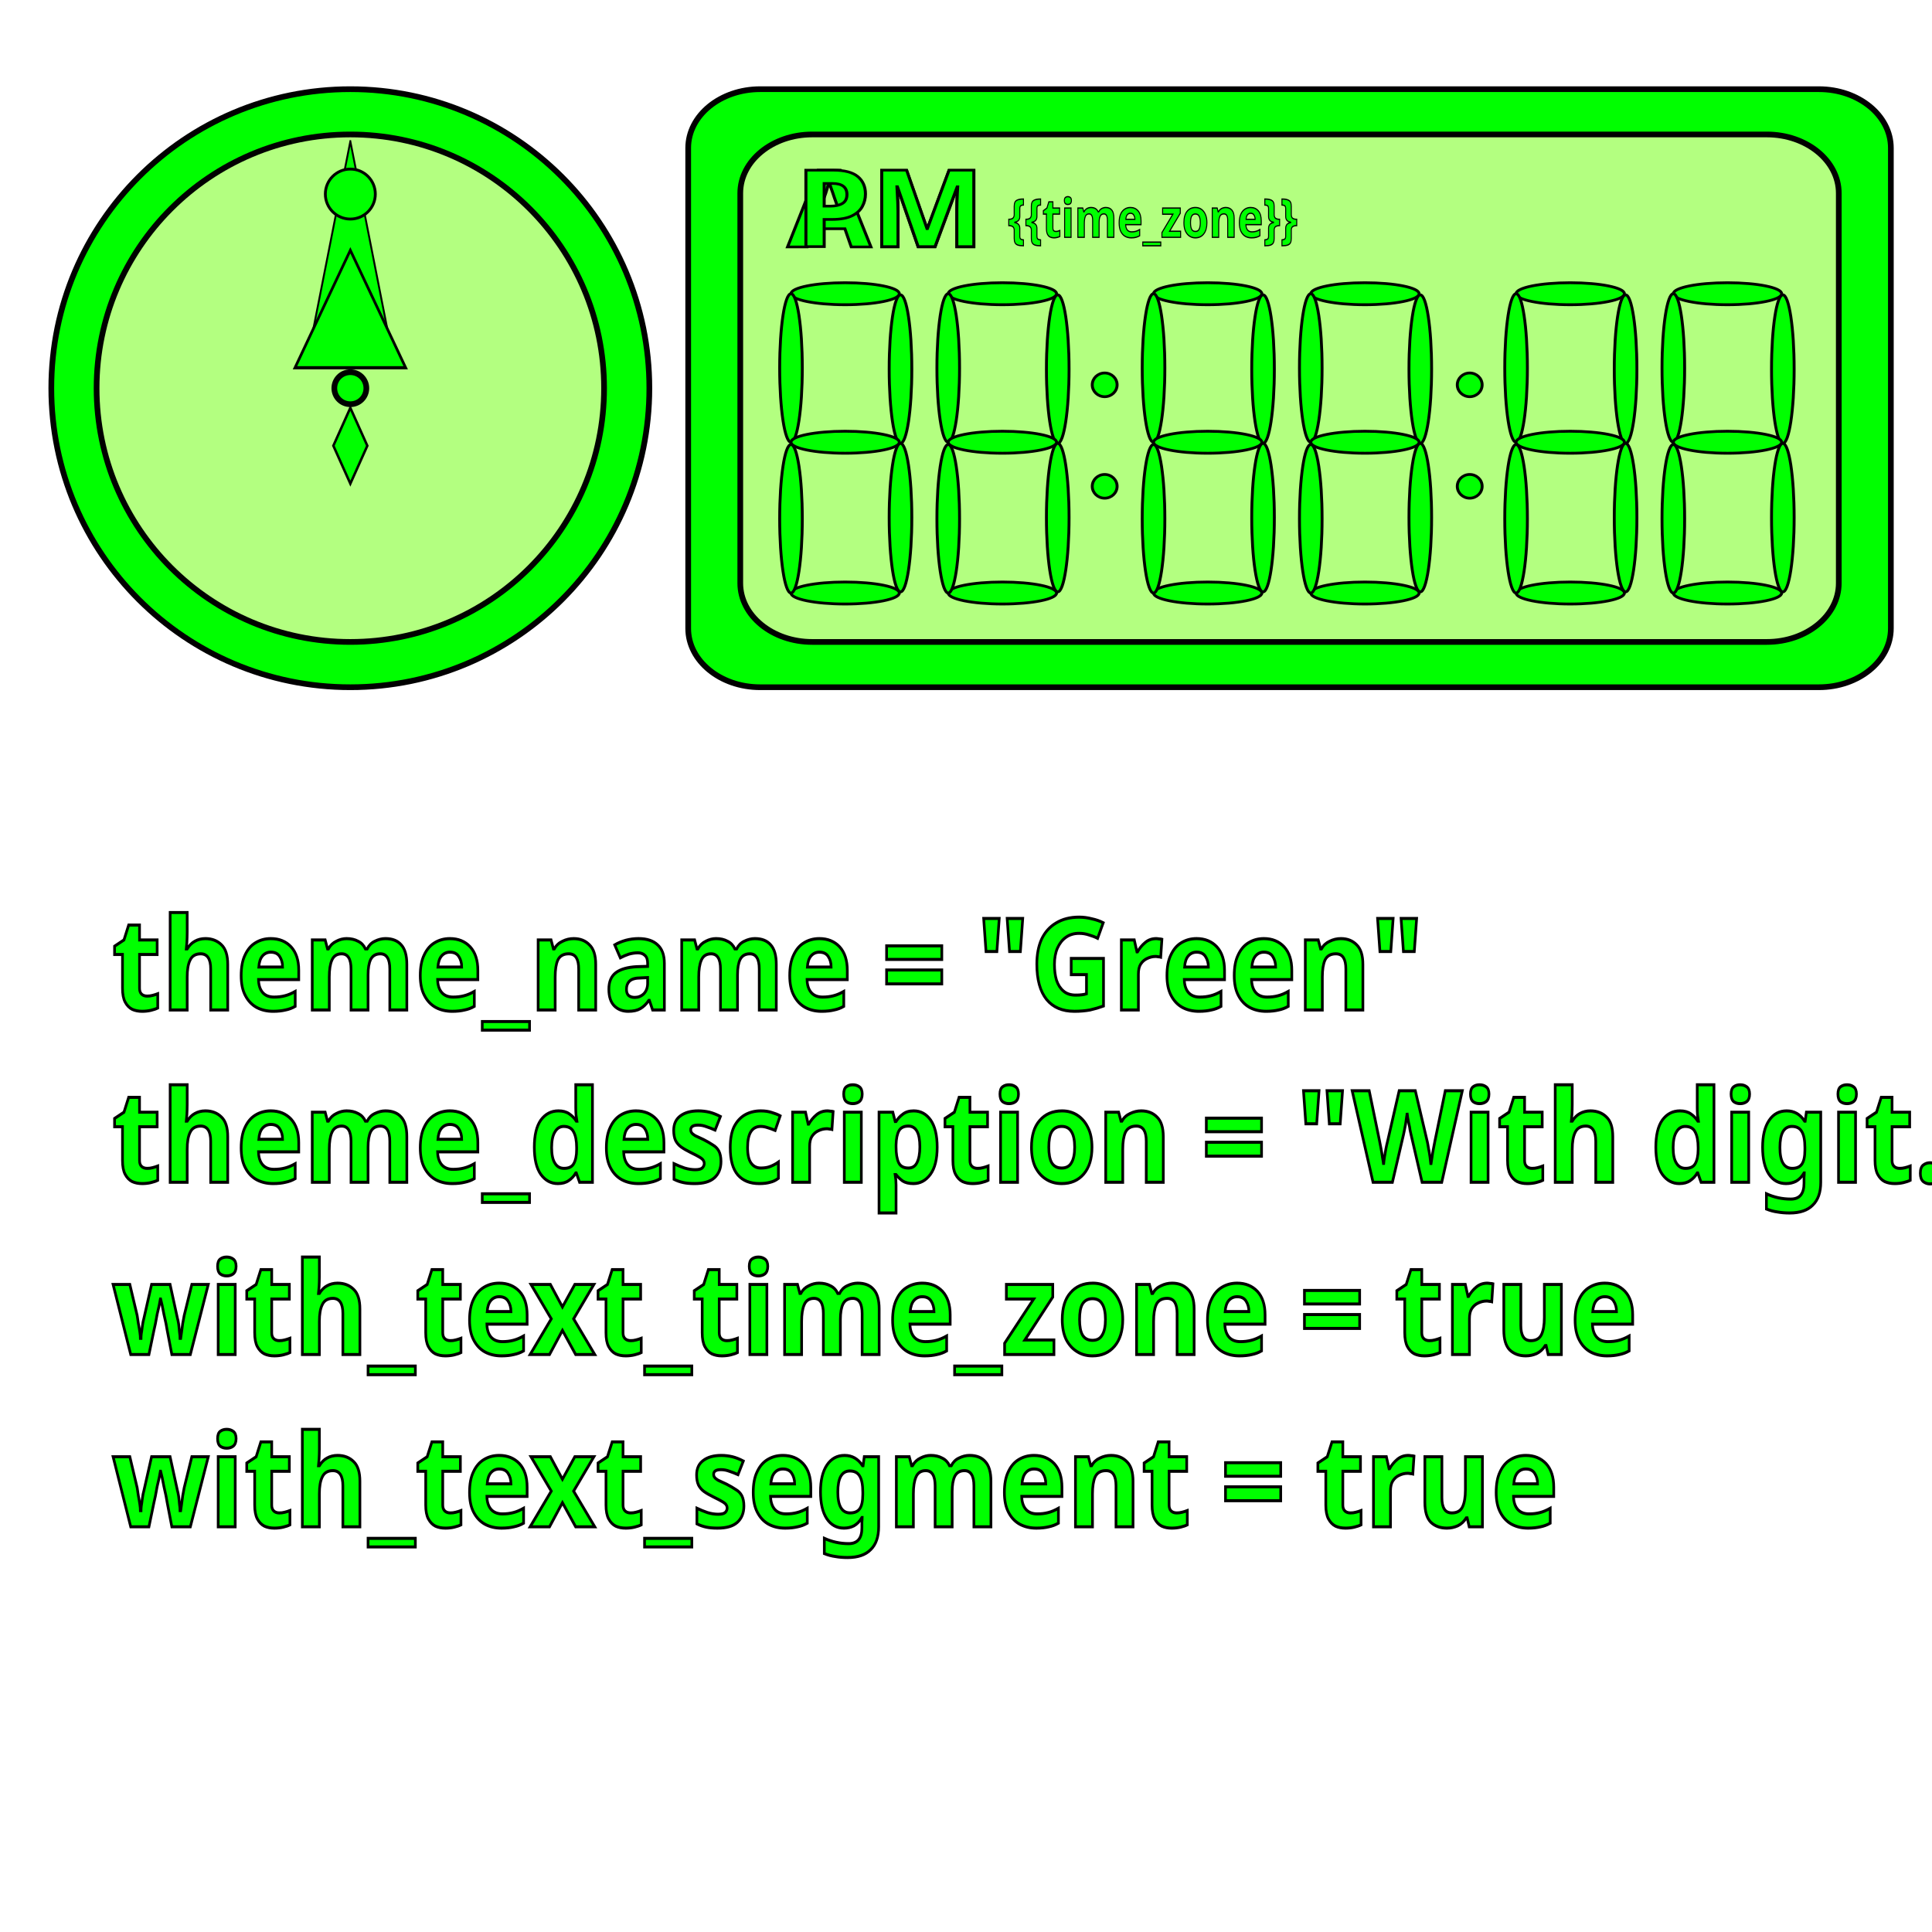
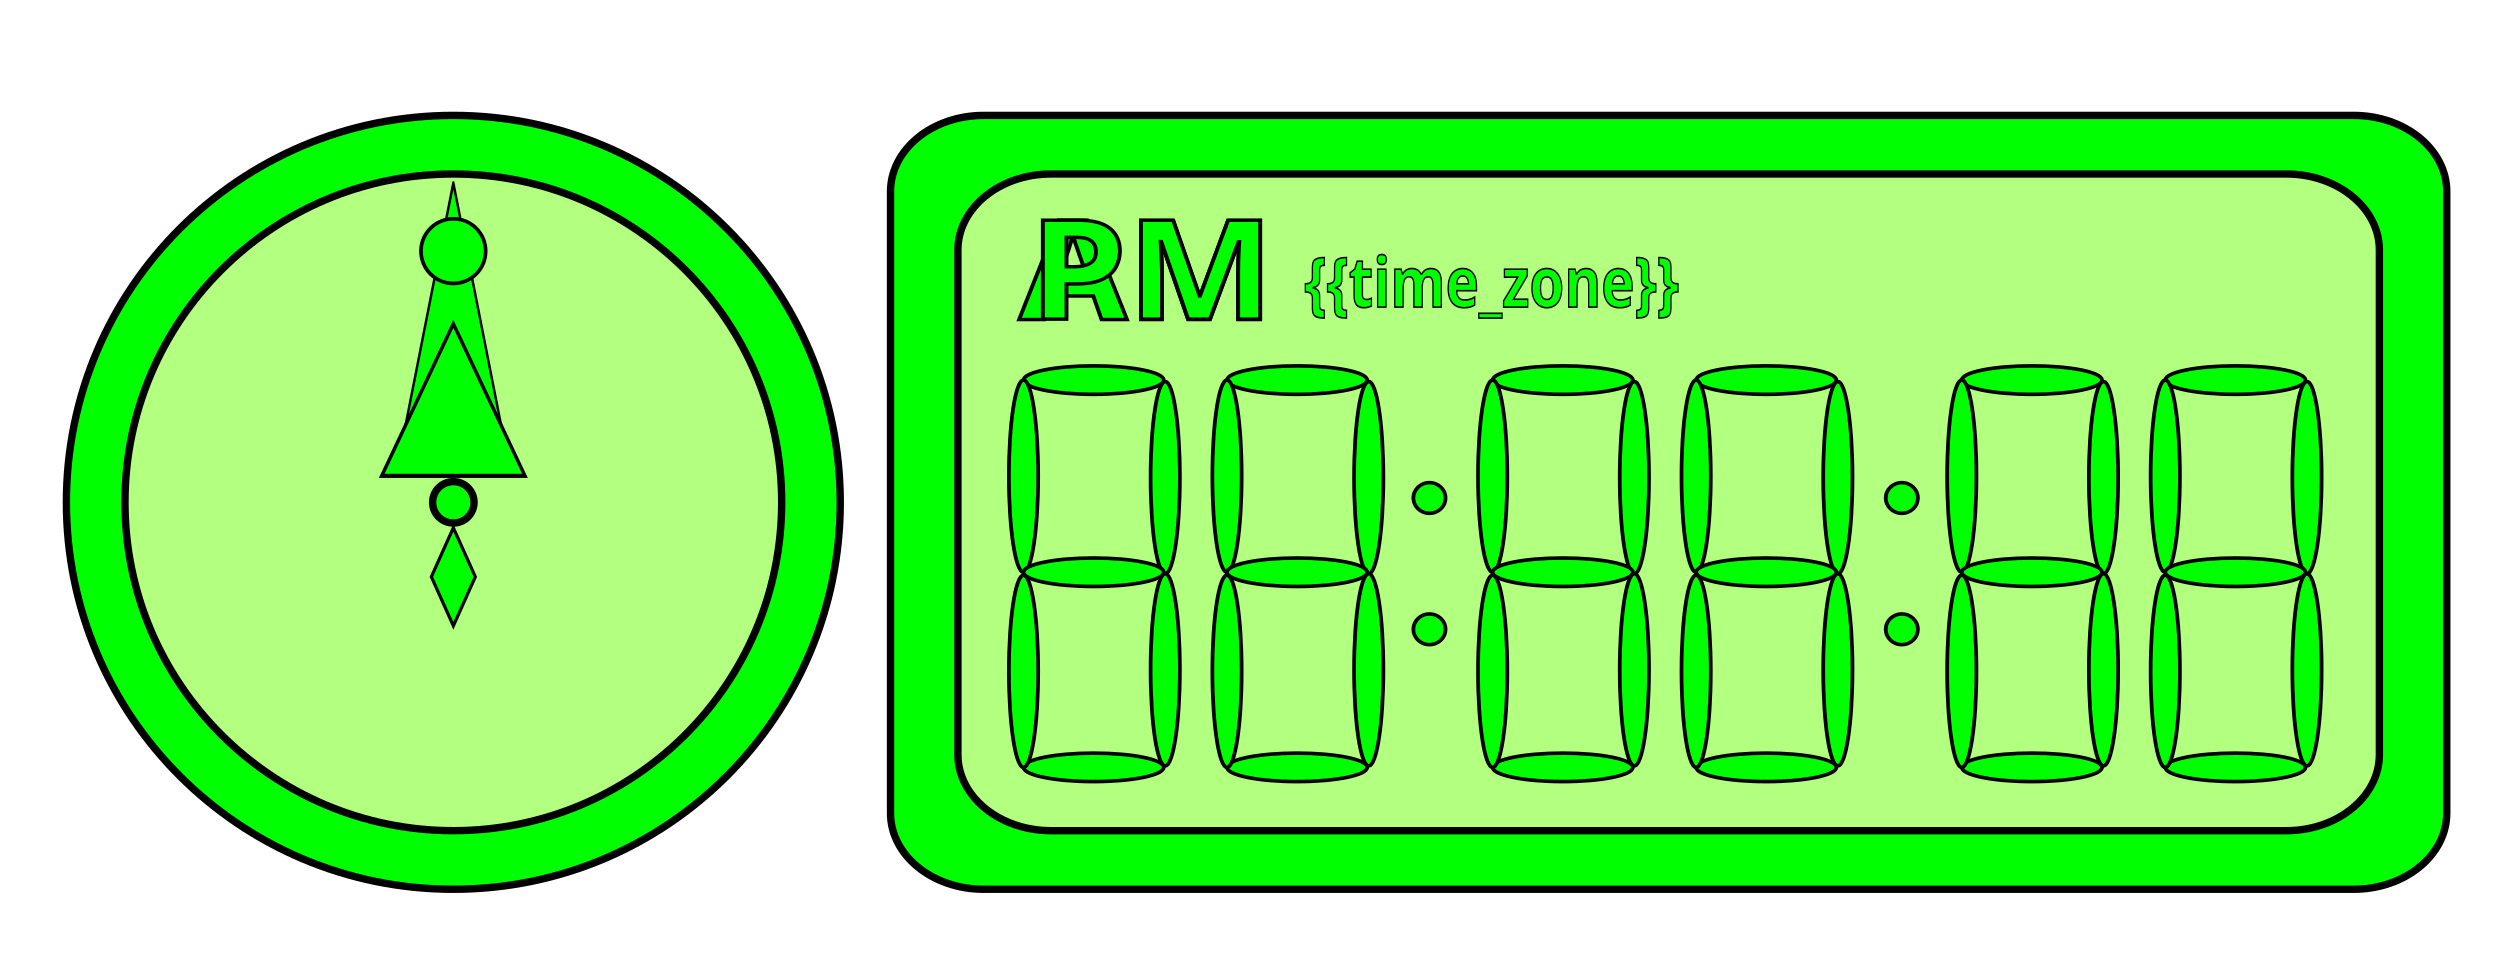
- <svg xmlns="http://www.w3.org/2000/svg" width="256" height="256" viewBox="0 0 256 256" version="1.1" id="svg5">
+ <svg xmlns="http://www.w3.org/2000/svg" width="256" height="100" viewBox="0 0 256 100" version="1.1" id="svg5">
  <defs id="defs2">
    <rect x="15.103" y="125.015" width="150.535" height="108.018" id="rect4618" />
  </defs>
  <g id="layer1">
    <circle style="fill:#00ff00;fill-opacity:1;stroke:#000000;stroke-width:0.756;stroke-linecap:round" id="path234" cx="46.421" cy="51.439" r="39.622" />
    <rect style="fill:#00ff00;fill-opacity:1;stroke:#000000;stroke-width:0.756;stroke-linecap:round" id="rect396" width="159.359" height="79.244" x="91.19" y="11.817" rx="9.535" ry="7.79" />
    <circle style="fill:#b3ff80;fill-opacity:1;stroke:#000000;stroke-width:0.756;stroke-linecap:round" id="path450" cx="46.421" cy="51.439" r="33.622" />
    <rect style="fill:#b3ff80;fill-opacity:1;stroke:#000000;stroke-width:0.756;stroke-linecap:round" id="rect396-3" width="145.558" height="67.244" x="98.09" y="17.817" rx="9.535" ry="7.79" />
  </g>
  <g id="layer2">
    <g id="g7773" transform="matrix(0.6384959,0,0,1,85.77238,59.49571)" style="stroke-width:1.251">
      <text xml:space="preserve" style="font-style:normal;font-variant:normal;font-weight:bold;font-stretch:normal;font-size:8px;font-family:sans-serif;-inkscape-font-specification:'sans-serif, Bold';font-variant-ligatures:normal;font-variant-caps:normal;font-variant-numeric:normal;font-variant-east-asian:normal;text-align:start;text-anchor:start;white-space:pre;inline-size:98.729;display:inline;fill:#00ff00;fill-opacity:1;stroke:#000000;stroke-width:0.188;stroke-linecap:round;stroke-dasharray:none" x="66.386" y="-31.636" id="text6081-3-3" transform="scale(1.127797,0.8866847)">
-         <tspan x="66.386" y="-31.636" id="tspan2058">{{time_zone}}</tspan>
+         <tspan x="66.386" y="-31.636" id="tspan2740">{{time_zone}}</tspan>
      </text>
    </g>
    <g id="g5340" transform="matrix(1,0,0,0.8045549,-2.15035,17.59647)" style="stroke-width:1.115">
      <g id="g4509" transform="matrix(0.8275207,0,0,1,18.19002,0)" style="stroke-width:1.226">
        <ellipse style="fill:#00ff00;fill-opacity:1;stroke:#000000;stroke-width:0.463;stroke-linecap:round;stroke-dasharray:none" id="path4339-3" cx="26.505" cy="-115.946" rx="1.811" ry="8.673" transform="rotate(90)" visibility="{{seg_hha}}" />
        <ellipse style="fill:#00ff00;fill-opacity:1;stroke:#000000;stroke-width:0.463;stroke-linecap:round;stroke-dasharray:none" id="path4339-5-9" cx="124.808" cy="38.922" rx="1.811" ry="12.228" visibility="{{seg_hhb}}" />
        <ellipse style="fill:#00ff00;fill-opacity:1;stroke:#000000;stroke-width:0.463;stroke-linecap:round;stroke-dasharray:none" id="path4339-5-1" cx="124.808" cy="63.378" rx="1.811" ry="12.228" visibility="{{seg_hhc}}" />
        <ellipse style="fill:#00ff00;fill-opacity:1;stroke:#000000;stroke-width:0.463;stroke-linecap:round;stroke-dasharray:none" id="path4339-3-2" cx="75.795" cy="-115.946" rx="1.811" ry="8.673" transform="rotate(90)" visibility="{{seg_hhd}}" />
        <ellipse style="fill:#00ff00;fill-opacity:1;stroke:#000000;stroke-width:0.463;stroke-linecap:round;stroke-dasharray:none" id="path4339-5" cx="107.273" cy="63.567" rx="1.811" ry="12.228" visibility="{{seg_hhe}}" />
        <ellipse style="fill:#00ff00;fill-opacity:1;stroke:#000000;stroke-width:0.463;stroke-linecap:round;stroke-dasharray:none" id="path4339" cx="107.273" cy="38.733" rx="1.811" ry="12.228" visibility="{{seg_hhf}}" />
        <ellipse style="fill:#00ff00;fill-opacity:1;stroke:#000000;stroke-width:0.463;stroke-linecap:round;stroke-dasharray:none" id="path4339-3-6" cx="50.961" cy="-115.946" rx="1.811" ry="8.673" transform="rotate(90)" visibility="{{seg_hhg}}" />
      </g>
      <g id="g4509-3" transform="matrix(0.8275207,0,0,1,39.02614,0)" style="stroke-width:1.226">
        <ellipse style="fill:#00ff00;fill-opacity:1;stroke:#000000;stroke-width:0.463;stroke-linecap:round;stroke-dasharray:none" id="path4339-3-1" cx="26.505" cy="-115.946" rx="1.811" ry="8.673" transform="rotate(90)" visibility="{{seg_hla}}" />
        <ellipse style="fill:#00ff00;fill-opacity:1;stroke:#000000;stroke-width:0.463;stroke-linecap:round;stroke-dasharray:none" id="path4339-5-9-9" cx="124.808" cy="38.922" rx="1.811" ry="12.228" visibility="{{seg_hlb}}" />
        <ellipse style="fill:#00ff00;fill-opacity:1;stroke:#000000;stroke-width:0.463;stroke-linecap:round;stroke-dasharray:none" id="path4339-5-1-4" cx="124.808" cy="63.378" rx="1.811" ry="12.228" visibility="{{seg_hlc}}" />
        <ellipse style="fill:#00ff00;fill-opacity:1;stroke:#000000;stroke-width:0.463;stroke-linecap:round;stroke-dasharray:none" id="path4339-3-2-7" cx="75.795" cy="-115.946" rx="1.811" ry="8.673" transform="rotate(90)" visibility="{{seg_hld}}" />
        <ellipse style="fill:#00ff00;fill-opacity:1;stroke:#000000;stroke-width:0.463;stroke-linecap:round;stroke-dasharray:none" id="path4339-5-8" cx="107.273" cy="63.567" rx="1.811" ry="12.228" visibility="{{seg_hle}}" />
        <ellipse style="fill:#00ff00;fill-opacity:1;stroke:#000000;stroke-width:0.463;stroke-linecap:round;stroke-dasharray:none" id="path4339-4" cx="107.273" cy="38.733" rx="1.811" ry="12.228" visibility="{{seg_hlf}}" />
        <ellipse style="fill:#00ff00;fill-opacity:1;stroke:#000000;stroke-width:0.463;stroke-linecap:round;stroke-dasharray:none" id="path4339-3-6-5" cx="50.961" cy="-115.946" rx="1.811" ry="8.673" transform="rotate(90)" visibility="{{seg_hlg}}" />
      </g>
    </g>
    <g id="g5340-1" transform="matrix(1,0,0,0.8045549,45.88877,17.59647)" style="stroke-width:1.115">
      <g id="g4509-4" transform="matrix(0.8275207,0,0,1,18.19002,0)" style="stroke-width:1.226">
        <ellipse style="fill:#00ff00;fill-opacity:1;stroke:#000000;stroke-width:0.463;stroke-linecap:round;stroke-dasharray:none" id="path4339-3-9" cx="26.505" cy="-115.946" rx="1.811" ry="8.673" transform="rotate(90)" visibility="{{seg_mha}}" />
        <ellipse style="fill:#00ff00;fill-opacity:1;stroke:#000000;stroke-width:0.463;stroke-linecap:round;stroke-dasharray:none" id="path4339-5-9-2" cx="124.808" cy="38.922" rx="1.811" ry="12.228" visibility="{{seg_mhb}}" />
        <ellipse style="fill:#00ff00;fill-opacity:1;stroke:#000000;stroke-width:0.463;stroke-linecap:round;stroke-dasharray:none" id="path4339-5-1-0" cx="124.808" cy="63.378" rx="1.811" ry="12.228" visibility="{{seg_mhc}}" />
        <ellipse style="fill:#00ff00;fill-opacity:1;stroke:#000000;stroke-width:0.463;stroke-linecap:round;stroke-dasharray:none" id="path4339-3-2-6" cx="75.795" cy="-115.946" rx="1.811" ry="8.673" transform="rotate(90)" visibility="{{seg_mhd}}" />
        <ellipse style="fill:#00ff00;fill-opacity:1;stroke:#000000;stroke-width:0.463;stroke-linecap:round;stroke-dasharray:none" id="path4339-5-89" cx="107.273" cy="63.567" rx="1.811" ry="12.228" visibility="{{seg_mhe}}" />
        <ellipse style="fill:#00ff00;fill-opacity:1;stroke:#000000;stroke-width:0.463;stroke-linecap:round;stroke-dasharray:none" id="path4339-2" cx="107.273" cy="38.733" rx="1.811" ry="12.228" visibility="{{seg_mhf}}" />
        <ellipse style="fill:#00ff00;fill-opacity:1;stroke:#000000;stroke-width:0.463;stroke-linecap:round;stroke-dasharray:none" id="path4339-3-6-6" cx="50.961" cy="-115.946" rx="1.811" ry="8.673" transform="rotate(90)" visibility="{{seg_mhg}}" />
      </g>
      <g id="g4509-3-6" transform="matrix(0.8275207,0,0,1,39.02614,0)" style="stroke-width:1.226">
        <ellipse style="fill:#00ff00;fill-opacity:1;stroke:#000000;stroke-width:0.463;stroke-linecap:round;stroke-dasharray:none" id="path4339-3-1-4" cx="26.505" cy="-115.946" rx="1.811" ry="8.673" transform="rotate(90)" visibility="{{seg_mla}}" />
        <ellipse style="fill:#00ff00;fill-opacity:1;stroke:#000000;stroke-width:0.463;stroke-linecap:round;stroke-dasharray:none" id="path4339-5-9-9-9" cx="124.808" cy="38.922" rx="1.811" ry="12.228" visibility="{{seg_mlb}}" />
        <ellipse style="fill:#00ff00;fill-opacity:1;stroke:#000000;stroke-width:0.463;stroke-linecap:round;stroke-dasharray:none" id="path4339-5-1-4-5" cx="124.808" cy="63.378" rx="1.811" ry="12.228" visibility="{{seg_mlc}}" />
        <ellipse style="fill:#00ff00;fill-opacity:1;stroke:#000000;stroke-width:0.463;stroke-linecap:round;stroke-dasharray:none" id="path4339-3-2-7-0" cx="75.795" cy="-115.946" rx="1.811" ry="8.673" transform="rotate(90)" visibility="{{seg_mld}}" />
        <ellipse style="fill:#00ff00;fill-opacity:1;stroke:#000000;stroke-width:0.463;stroke-linecap:round;stroke-dasharray:none" id="path4339-5-8-4" cx="107.273" cy="63.567" rx="1.811" ry="12.228" visibility="{{seg_mle}}" />
        <ellipse style="fill:#00ff00;fill-opacity:1;stroke:#000000;stroke-width:0.463;stroke-linecap:round;stroke-dasharray:none" id="path4339-4-8" cx="107.273" cy="38.733" rx="1.811" ry="12.228" visibility="{{seg_mlf}}" />
        <ellipse style="fill:#00ff00;fill-opacity:1;stroke:#000000;stroke-width:0.463;stroke-linecap:round;stroke-dasharray:none" id="path4339-3-6-5-7" cx="50.961" cy="-115.946" rx="1.811" ry="8.673" transform="rotate(90)" visibility="{{seg_mlg}}" />
      </g>
    </g>
    <g id="g5340-17" transform="matrix(1,0,0,0.8045549,93.92789,17.59647)" style="stroke-width:1.115">
      <g id="g4509-2" transform="matrix(0.8275207,0,0,1,18.19002,0)" style="stroke-width:1.226">
        <ellipse style="fill:#00ff00;fill-opacity:1;stroke:#000000;stroke-width:0.463;stroke-linecap:round;stroke-dasharray:none" id="path4339-3-7" cx="26.505" cy="-115.946" rx="1.811" ry="8.673" transform="rotate(90)" visibility="{{seg_sha}}" />
        <ellipse style="fill:#00ff00;fill-opacity:1;stroke:#000000;stroke-width:0.463;stroke-linecap:round;stroke-dasharray:none" id="path4339-5-9-22" cx="124.808" cy="38.922" rx="1.811" ry="12.228" visibility="{{seg_shb}}" />
        <ellipse style="fill:#00ff00;fill-opacity:1;stroke:#000000;stroke-width:0.463;stroke-linecap:round;stroke-dasharray:none" id="path4339-5-1-6" cx="124.808" cy="63.378" rx="1.811" ry="12.228" visibility="{{seg_shc}}" />
        <ellipse style="fill:#00ff00;fill-opacity:1;stroke:#000000;stroke-width:0.463;stroke-linecap:round;stroke-dasharray:none" id="path4339-3-2-1" cx="75.795" cy="-115.946" rx="1.811" ry="8.673" transform="rotate(90)" visibility="{{seg_shd}}" />
        <ellipse style="fill:#00ff00;fill-opacity:1;stroke:#000000;stroke-width:0.463;stroke-linecap:round;stroke-dasharray:none" id="path4339-5-0" cx="107.273" cy="63.567" rx="1.811" ry="12.228" visibility="{{seg_she}}" />
        <ellipse style="fill:#00ff00;fill-opacity:1;stroke:#000000;stroke-width:0.463;stroke-linecap:round;stroke-dasharray:none" id="path4339-6" cx="107.273" cy="38.733" rx="1.811" ry="12.228" visibility="{{seg_shf}}" />
        <ellipse style="fill:#00ff00;fill-opacity:1;stroke:#000000;stroke-width:0.463;stroke-linecap:round;stroke-dasharray:none" id="path4339-3-6-1" cx="50.961" cy="-115.946" rx="1.811" ry="8.673" transform="rotate(90)" visibility="{{seg_shg}}" />
      </g>
      <g id="g4509-3-5" transform="matrix(0.8275207,0,0,1,39.02614,0)" style="stroke-width:1.226">
        <ellipse style="fill:#00ff00;fill-opacity:1;stroke:#000000;stroke-width:0.463;stroke-linecap:round;stroke-dasharray:none" id="path4339-3-1-9" cx="26.505" cy="-115.946" rx="1.811" ry="8.673" transform="rotate(90)" visibility="{{seg_sla}}" />
        <ellipse style="fill:#00ff00;fill-opacity:1;stroke:#000000;stroke-width:0.463;stroke-linecap:round;stroke-dasharray:none" id="path4339-5-9-9-4" cx="124.808" cy="38.922" rx="1.811" ry="12.228" visibility="{{seg_slb}}" />
        <ellipse style="fill:#00ff00;fill-opacity:1;stroke:#000000;stroke-width:0.463;stroke-linecap:round;stroke-dasharray:none" id="path4339-5-1-4-9" cx="124.808" cy="63.378" rx="1.811" ry="12.228" visibility="{{seg_slc}}" />
        <ellipse style="fill:#00ff00;fill-opacity:1;stroke:#000000;stroke-width:0.463;stroke-linecap:round;stroke-dasharray:none" id="path4339-3-2-7-09" cx="75.795" cy="-115.946" rx="1.811" ry="8.673" transform="rotate(90)" visibility="{{seg_sld}}" />
        <ellipse style="fill:#00ff00;fill-opacity:1;stroke:#000000;stroke-width:0.463;stroke-linecap:round;stroke-dasharray:none" id="path4339-5-8-1" cx="107.273" cy="63.567" rx="1.811" ry="12.228" visibility="{{seg_sle}}" />
        <ellipse style="fill:#00ff00;fill-opacity:1;stroke:#000000;stroke-width:0.463;stroke-linecap:round;stroke-dasharray:none" id="path4339-4-7" cx="107.273" cy="38.733" rx="1.811" ry="12.228" visibility="{{seg_slf}}" />
        <ellipse style="fill:#00ff00;fill-opacity:1;stroke:#000000;stroke-width:0.463;stroke-linecap:round;stroke-dasharray:none" id="path4339-3-6-5-71" cx="50.961" cy="-115.946" rx="1.811" ry="8.673" transform="rotate(90)" visibility="{{seg_slg}}" />
      </g>
    </g>
    <g id="g5959" transform="matrix(1,0,0,0.9457975,-9.679933,65.75861)" style="stroke-width:1.028">
      <ellipse style="fill:#00ff00;fill-opacity:1;stroke:#000000;stroke-width:0.389;stroke-linecap:round;stroke-dasharray:none" id="path5927" cx="156.056" cy="-15.611" rx="1.645" ry="1.661" visibility="{{seg_dot}}" />
      <ellipse style="fill:#00ff00;fill-opacity:1;stroke:#000000;stroke-width:0.389;stroke-linecap:round;stroke-dasharray:none" id="path5927-7" cx="156.056" cy="-1.394" rx="1.645" ry="1.661" visibility="{{seg_dot}}" />
    </g>
    <g id="g5959-7" transform="matrix(1,0,0,0.9457975,38.68907,65.75861)" style="stroke-width:1.028">
      <ellipse style="fill:#00ff00;fill-opacity:1;stroke:#000000;stroke-width:0.389;stroke-linecap:round;stroke-dasharray:none" id="path5927-6" cx="156.056" cy="-15.611" rx="1.645" ry="1.661" visibility="{{seg_dot}}" />
      <ellipse style="fill:#00ff00;fill-opacity:1;stroke:#000000;stroke-width:0.389;stroke-linecap:round;stroke-dasharray:none" id="path5927-7-7" cx="156.056" cy="-1.394" rx="1.645" ry="1.661" visibility="{{seg_dot}}" />
    </g>
    <g id="g6122" transform="matrix(1,0,0,0.8866848,-6.990196,97.88975)" style="stroke-width:1.062">
      <text xml:space="preserve" style="font-style:normal;font-variant:normal;font-weight:bold;font-stretch:normal;font-size:16px;font-family:sans-serif;-inkscape-font-specification:'sans-serif, Bold';font-variant-ligatures:normal;font-variant-caps:normal;font-variant-numeric:normal;font-variant-east-asian:normal;fill:#00ff00;fill-opacity:1;stroke:#000000;stroke-width:0.401;stroke-linecap:round;stroke-dasharray:none" x="111.349" y="-73.497" id="text6081" visibility="{{seg_am}}">
        <tspan id="tspan6079" x="111.349" y="-73.497" style="stroke-width:0.401">AM</tspan>
      </text>
      <text xml:space="preserve" style="font-style:normal;font-variant:normal;font-weight:bold;font-stretch:normal;font-size:16px;font-family:sans-serif;-inkscape-font-specification:'sans-serif, Bold';font-variant-ligatures:normal;font-variant-caps:normal;font-variant-numeric:normal;font-variant-east-asian:normal;fill:#00ff00;fill-opacity:1;stroke:#000000;stroke-width:0.401;stroke-linecap:round;stroke-dasharray:none" x="112.341" y="-73.545" id="text6081-3" visibility="{{seg_pm}}">
        <tspan id="tspan6116" x="112.341" y="-73.545" style="stroke-width:0.401">PM</tspan>
      </text>
    </g>
  </g>
  <g id="layer3">
    <path style="fill:#00ff00;fill-opacity:1;stroke:#000000;stroke-width:0.244;stroke-linecap:round;stroke-dasharray:none" id="path717-7" d="m 46.223,20.621 6.451,11.174 -12.903,-10e-7 z" transform="matrix(0.9057832,0,0,2.652758,4.553421,-35.9704)" />
    <rect style="fill:#00ff00;fill-opacity:1;stroke:#000000;stroke-width:0.437;stroke-linecap:round;stroke-dasharray:none" id="rect6921-9" width="5.506" height="5.502" x="86.355" y="-27.131" rx="0" ry="0" transform="matrix(0.409049,0.9125124,-0.409049,0.9125124,0,0)" />
  </g>
  <g id="layer4">
    <rect style="display:none;fill:#00ff00;fill-opacity:1;stroke:#000000;stroke-width:0.378;stroke-linecap:round;stroke-dasharray:none" id="rect6921" width="4.215" height="4.211" x="71.153" y="5.505" rx="0" ry="0" transform="rotate(45)" />
    <path style="fill:#00ff00;fill-opacity:1;stroke:#000000;stroke-width:0.3;stroke-linecap:round;stroke-dasharray:none" id="path717" d="m 46.223,20.621 6.451,11.174 -12.903,-10e-7 z" transform="matrix(1.136756,0,0,1.393372,-6.122773,4.426959)" />
  </g>
  <g id="layer5">
    <circle style="fill:#00ff00;fill-opacity:1;stroke:#000000;stroke-width:0.378;stroke-linecap:round;stroke-dasharray:none" id="path1301" cx="46.421" cy="25.715" r="3.311" />
  </g>
  <g id="layer6">
    <circle style="fill:#00ff00;fill-opacity:1;stroke:#000000;stroke-width:0.756;stroke-linecap:round" id="path536" cx="46.421" cy="51.439" r="2.122" />
  </g>
  <g id="layer7">
    <text xml:space="preserve" id="text4616" style="font-style:normal;font-variant:normal;font-weight:bold;font-stretch:normal;font-size:6.057px;font-family:sans-serif;-inkscape-font-specification:'sans-serif, Bold';font-variant-ligatures:normal;font-variant-caps:normal;font-variant-numeric:normal;font-variant-east-asian:normal;white-space:pre;shape-inside:url(#rect4618);display:inline;fill:#00ff00;fill-opacity:1;stroke:#000000;stroke-width:0.143;stroke-linecap:round;stroke-dasharray:none" transform="matrix(2.491012,0,0,2.801427,-22.79784,-233.4451)">
-       <tspan x="15.104" y="131.103" id="tspan2060">theme_name = "Green"
+       <tspan x="15.104" y="131.103" id="tspan2742">theme_name = "Green"
</tspan>
-       <tspan x="15.104" y="139.25" id="tspan2062">theme_description = "With digit."
+       <tspan x="15.104" y="139.25" id="tspan2744">theme_description = "With digit."
</tspan>
-       <tspan x="15.104" y="147.397" id="tspan2064">with_text_time_zone = true
+       <tspan x="15.104" y="147.397" id="tspan2746">with_text_time_zone = true
</tspan>
-       <tspan x="15.104" y="155.544" id="tspan2066">with_text_segment = true</tspan>
+       <tspan x="15.104" y="155.544" id="tspan2748">with_text_segment = true</tspan>
    </text>
  </g>
</svg>
